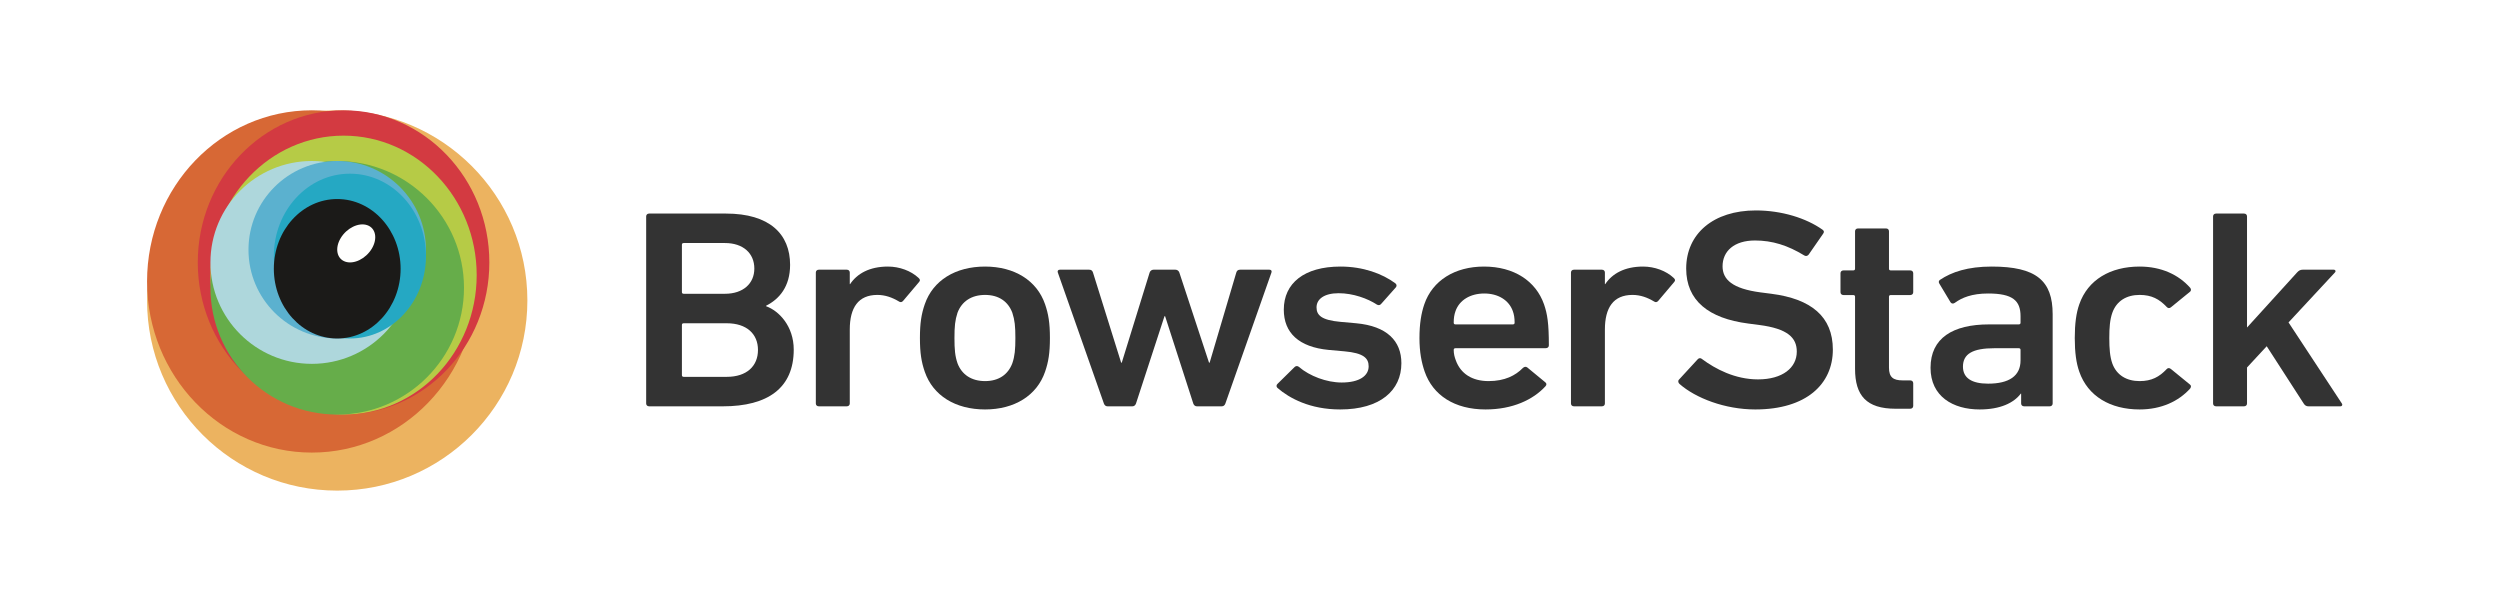
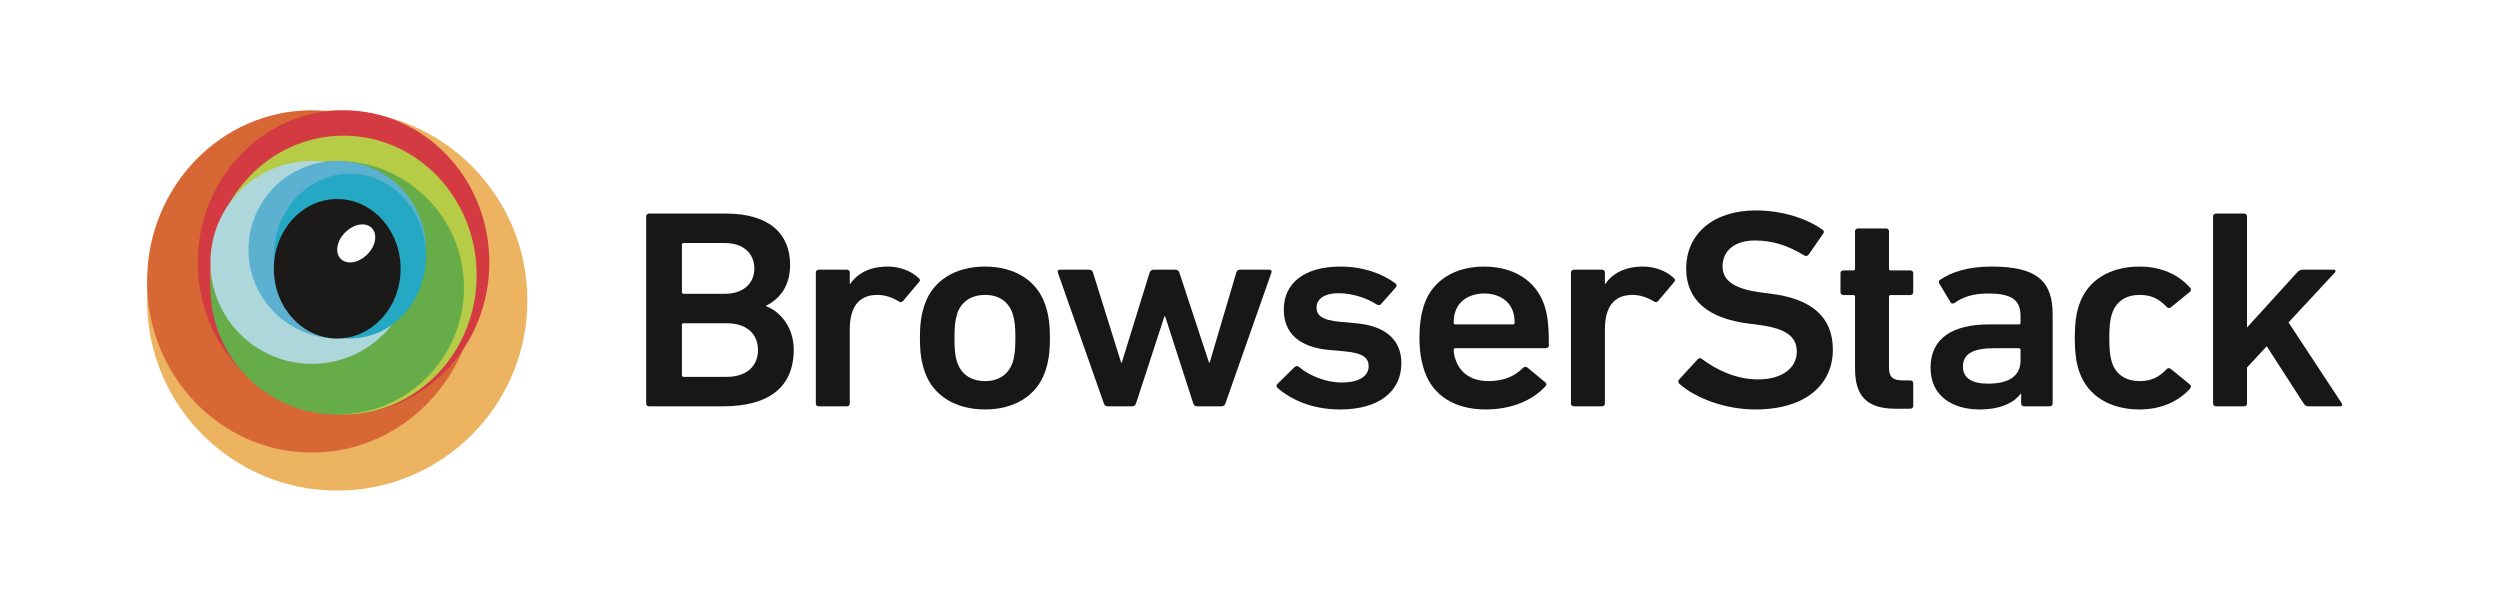
<svg xmlns="http://www.w3.org/2000/svg" width="204" height="49" version="1.1" viewBox="0 0 204 49">
  <g id="browserstack" fill="none" fill-rule="evenodd" stroke="none" stroke-width="1">
    <g transform="translate(12, 9)">
      <g id="Group-2">
        <path id="Fill-1" fill="#ECB360" fill-rule="nonzero" d="M31.034,15.517 C31.034,24.087 24.087,31.034 15.517,31.034 C6.947,31.034 0,24.087 0,15.517 C0,6.947 6.947,0 15.517,0 C24.087,0 31.034,6.947 31.034,15.517" />
        <path id="Fill-2" fill="#D76835" fill-rule="nonzero" d="M26.897,13.966 C26.897,21.678 20.875,27.931 13.448,27.931 C6.021,27.931 0,21.678 0,13.966 C0,6.253 6.021,0 13.448,0 C20.875,0 26.897,6.253 26.897,13.966" />
        <path id="Fill-3" fill="#D33A41" fill-rule="nonzero" d="M27.931,12.414 C27.931,19.27 22.605,24.828 16.034,24.828 C9.464,24.828 4.138,19.27 4.138,12.414 C4.138,5.558 9.464,0 16.034,0 C22.605,0 27.931,5.558 27.931,12.414" />
        <path id="Fill-4" fill="#B6CB46" fill-rule="nonzero" d="M26.897,13.448 C26.897,19.733 22.033,24.828 16.034,24.828 C10.035,24.828 5.172,19.733 5.172,13.448 C5.172,7.164 10.035,2.069 16.034,2.069 C22.033,2.069 26.897,7.164 26.897,13.448" />
        <path id="Fill-5" fill="#66AD4A" fill-rule="nonzero" d="M25.862,14.483 C25.862,20.196 21.23,24.828 15.517,24.828 C9.804,24.828 5.172,20.196 5.172,14.483 C5.172,8.769 9.804,4.138 15.517,4.138 C21.23,4.138 25.862,8.769 25.862,14.483" />
        <path id="Fill-6" fill="#AED7DC" fill-rule="nonzero" d="M21.724,12.414 C21.724,16.984 18.019,20.69 13.448,20.69 C8.877,20.69 5.172,16.984 5.172,12.414 C5.172,7.843 8.877,4.138 13.448,4.138 C18.019,4.138 21.724,7.843 21.724,12.414" />
        <path id="Fill-7" fill="#5BB1CF" fill-rule="nonzero" d="M22.759,11.379 C22.759,15.378 19.517,18.621 15.517,18.621 C11.518,18.621 8.276,15.378 8.276,11.379 C8.276,7.38 11.518,4.138 15.517,4.138 C19.517,4.138 22.759,7.38 22.759,11.379" />
        <path id="Fill-8" fill="#25A8C3" fill-rule="nonzero" d="M22.759,11.896 C22.759,15.61 19.98,18.621 16.552,18.621 C13.124,18.621 10.345,15.61 10.345,11.896 C10.345,8.183 13.124,5.172 16.552,5.172 C19.98,5.172 22.759,8.183 22.759,11.896" />
        <path id="Fill-9" d="M20.69,12.931 C20.69,16.073 18.374,18.621 15.517,18.621 C12.661,18.621 10.345,16.073 10.345,12.931 C10.345,9.789 12.661,7.241 15.517,7.241 C18.374,7.241 20.69,9.789 20.69,12.931" />
        <path id="Fill-11" fill="#1B1A18" fill-rule="nonzero" d="M15.517,18.621 C12.661,18.621 10.345,16.073 10.345,12.931 C10.345,9.789 12.661,7.241 15.517,7.241 C18.374,7.241 20.69,9.789 20.69,12.931 C20.69,16.073 18.374,18.621 15.517,18.621 Z" />
        <path id="Fill-12" fill="#FFFFFE" fill-rule="nonzero" d="M18.34,11.29 C17.847,12.114 16.88,12.59 16.178,12.353 C15.477,12.117 15.307,11.257 15.798,10.434 C16.29,9.61 17.258,9.135 17.96,9.371 C18.661,9.607 18.831,10.467 18.34,11.29" />
      </g>
-       <g id="Group-26" fill="#333333" fill-rule="nonzero" transform="translate(40.34483, 7.241379)">
+       <g id="Group-26" fill="#171717" fill-rule="nonzero" transform="translate(40.34483, 7.241379)">
        <path id="Fill-23" d="M117.326,14.093 C117.079,13.399 116.956,12.52 116.956,11.34 C116.956,10.16 117.079,9.281 117.326,8.587 C118.018,6.598 119.849,5.51 122.247,5.51 C124.027,5.51 125.437,6.181 126.376,7.245 C126.451,7.338 126.475,7.477 126.352,7.57 L124.794,8.841 C124.67,8.934 124.547,8.911 124.448,8.795 C123.855,8.171 123.236,7.824 122.247,7.824 C121.184,7.824 120.368,8.31 120.021,9.281 C119.824,9.836 119.774,10.484 119.774,11.34 C119.774,12.196 119.824,12.867 120.021,13.422 C120.368,14.37 121.184,14.856 122.247,14.856 C123.236,14.856 123.855,14.509 124.448,13.885 C124.547,13.769 124.67,13.769 124.794,13.862 L126.352,15.134 C126.475,15.226 126.451,15.342 126.376,15.458 C125.437,16.499 124.027,17.17 122.247,17.17 C119.849,17.17 118.018,16.082 117.326,14.093" />
        <path id="Fill-25" d="M136.031,16.915 C135.858,16.915 135.735,16.846 135.635,16.684 L132.619,12.011 L131.012,13.746 L131.012,16.684 C131.012,16.823 130.913,16.915 130.765,16.915 L128.489,16.915 C128.341,16.915 128.242,16.823 128.242,16.684 L128.242,1.416 C128.242,1.277 128.341,1.185 128.489,1.185 L130.765,1.185 C130.913,1.185 131.012,1.277 131.012,1.416 L131.012,10.484 L135.092,5.996 C135.24,5.834 135.364,5.765 135.561,5.765 L138.084,5.765 C138.232,5.765 138.281,5.903 138.182,5.996 L134.399,10.068 L138.751,16.684 C138.826,16.776 138.776,16.915 138.628,16.915 L136.031,16.915" />
        <path id="Fill-13" d="M3.448,14.509 L6.959,14.509 C8.591,14.509 9.506,13.63 9.506,12.312 C9.506,11.016 8.591,10.137 6.959,10.137 L3.448,10.137 C3.349,10.137 3.299,10.183 3.299,10.276 L3.299,14.37 C3.299,14.463 3.349,14.509 3.448,14.509 Z M6.811,7.731 C8.294,7.731 9.209,6.899 9.209,5.672 C9.209,4.423 8.294,3.59 6.811,3.59 L3.448,3.59 C3.349,3.59 3.299,3.637 3.299,3.729 L3.299,7.592 C3.299,7.685 3.349,7.731 3.448,7.731 L6.811,7.731 Z M0.382,1.416 C0.382,1.277 0.481,1.185 0.628,1.185 L6.885,1.185 C10.446,1.185 12.127,2.85 12.127,5.372 C12.127,7.153 11.237,8.171 10.173,8.703 L10.173,8.749 C11.212,9.119 12.424,10.368 12.424,12.288 C12.424,15.411 10.322,16.915 6.637,16.915 L0.628,16.915 C0.481,16.915 0.382,16.823 0.382,16.684 L0.382,1.416 Z" />
        <path id="Fill-14" d="M14.475,16.915 C14.326,16.915 14.227,16.823 14.227,16.684 L14.227,5.996 C14.227,5.857 14.326,5.765 14.475,5.765 L16.75,5.765 C16.898,5.765 16.997,5.857 16.997,5.996 L16.997,6.945 L17.022,6.945 C17.59,6.089 18.604,5.51 20.113,5.51 C21.052,5.51 21.992,5.857 22.61,6.436 C22.734,6.551 22.759,6.644 22.659,6.76 L21.349,8.31 C21.25,8.425 21.126,8.448 21.003,8.356 C20.459,8.032 19.89,7.824 19.247,7.824 C17.689,7.824 16.997,8.865 16.997,10.646 L16.997,16.684 C16.997,16.823 16.898,16.915 16.75,16.915 L14.475,16.915" />
        <path id="Fill-15" d="M30.262,13.399 C30.46,12.82 30.51,12.288 30.51,11.34 C30.51,10.392 30.46,9.883 30.262,9.281 C29.916,8.356 29.15,7.824 28.037,7.824 C26.924,7.824 26.133,8.356 25.787,9.281 C25.589,9.883 25.539,10.392 25.539,11.34 C25.539,12.288 25.589,12.82 25.787,13.399 C26.133,14.324 26.924,14.856 28.037,14.856 C29.15,14.856 29.916,14.324 30.262,13.399 Z M23.116,14.093 C22.844,13.306 22.721,12.566 22.721,11.34 C22.721,10.114 22.844,9.374 23.116,8.587 C23.784,6.644 25.614,5.51 28.037,5.51 C30.436,5.51 32.265,6.644 32.933,8.587 C33.205,9.374 33.329,10.114 33.329,11.34 C33.329,12.566 33.205,13.306 32.933,14.093 C32.265,16.036 30.436,17.17 28.037,17.17 C25.614,17.17 23.784,16.036 23.116,14.093 Z" />
        <path id="Fill-16" d="M45.323,16.915 C45.175,16.915 45.076,16.823 45.026,16.684 L42.727,9.559 L42.678,9.559 L40.353,16.684 C40.303,16.823 40.205,16.915 40.056,16.915 L38.029,16.915 C37.88,16.915 37.781,16.823 37.732,16.684 L33.973,5.996 C33.924,5.857 33.998,5.765 34.147,5.765 L36.52,5.765 C36.693,5.765 36.792,5.834 36.842,5.996 L39.141,13.353 L39.191,13.353 L41.466,5.996 C41.515,5.857 41.639,5.765 41.787,5.765 L43.568,5.765 C43.716,5.765 43.84,5.857 43.889,5.996 L46.312,13.353 L46.362,13.353 L48.538,5.996 C48.587,5.834 48.686,5.765 48.859,5.765 L51.233,5.765 C51.381,5.765 51.456,5.857 51.406,5.996 L47.647,16.684 C47.598,16.823 47.499,16.915 47.351,16.915 L45.323,16.915" />
        <path id="Fill-17" d="M51.894,15.411 C51.795,15.319 51.795,15.18 51.894,15.088 L53.303,13.7 C53.402,13.607 53.551,13.607 53.65,13.7 C54.515,14.44 55.9,14.972 57.136,14.972 C58.595,14.972 59.337,14.417 59.337,13.653 C59.337,12.982 58.917,12.566 57.359,12.427 L56.073,12.312 C53.65,12.08 52.413,10.924 52.413,9.026 C52.413,6.875 54.07,5.51 57.037,5.51 C58.892,5.51 60.45,6.089 61.513,6.875 C61.637,6.968 61.637,7.106 61.563,7.199 L60.351,8.564 C60.252,8.68 60.128,8.68 60.005,8.61 C59.263,8.124 58.076,7.685 56.889,7.685 C55.702,7.685 55.084,8.171 55.084,8.841 C55.084,9.49 55.504,9.883 57.037,10.022 L58.323,10.137 C60.821,10.368 62.008,11.571 62.008,13.399 C62.008,15.62 60.277,17.17 57.012,17.17 C54.565,17.17 52.883,16.268 51.894,15.411" />
        <path id="Fill-18" d="M71.1,9.142 C70.778,8.24 69.888,7.708 68.775,7.708 C67.638,7.708 66.747,8.24 66.426,9.142 C66.327,9.42 66.278,9.697 66.278,10.091 C66.278,10.183 66.327,10.23 66.426,10.23 L71.1,10.23 C71.199,10.23 71.248,10.183 71.248,10.091 C71.248,9.697 71.199,9.42 71.1,9.142 Z M63.904,14.07 C63.657,13.353 63.483,12.497 63.483,11.34 C63.483,10.183 63.632,9.304 63.879,8.587 C64.547,6.644 66.376,5.51 68.75,5.51 C71.199,5.51 72.979,6.69 73.646,8.587 C73.919,9.374 74.042,10.137 74.042,11.942 C74.042,12.08 73.943,12.173 73.77,12.173 L66.426,12.173 C66.327,12.173 66.278,12.219 66.278,12.312 C66.278,12.635 66.352,12.913 66.451,13.167 C66.846,14.255 67.786,14.856 69.121,14.856 C70.457,14.856 71.322,14.394 71.915,13.792 C72.039,13.677 72.163,13.653 72.286,13.746 L73.745,14.949 C73.869,15.041 73.869,15.157 73.77,15.273 C72.756,16.383 71.075,17.17 68.874,17.17 C66.352,17.17 64.571,16.013 63.904,14.07 Z" />
        <path id="Fill-19" d="M76.093,16.915 C75.945,16.915 75.846,16.823 75.846,16.684 L75.846,5.996 C75.846,5.857 75.945,5.765 76.093,5.765 L78.368,5.765 C78.517,5.765 78.615,5.857 78.615,5.996 L78.615,6.945 L78.64,6.945 C79.209,6.089 80.222,5.51 81.731,5.51 C82.671,5.51 83.61,5.857 84.228,6.436 C84.352,6.551 84.377,6.644 84.278,6.76 L82.967,8.31 C82.869,8.425 82.745,8.448 82.621,8.356 C82.077,8.032 81.509,7.824 80.866,7.824 C79.308,7.824 78.615,8.865 78.615,10.646 L78.615,16.684 C78.615,16.823 78.517,16.915 78.368,16.915 L76.093,16.915" />
        <path id="Fill-20" d="M84.704,15.088 C84.605,14.995 84.556,14.856 84.655,14.741 L86.188,13.075 C86.287,12.959 86.435,12.959 86.534,13.052 C87.622,13.862 89.229,14.717 91.108,14.717 C93.111,14.717 94.273,13.769 94.273,12.451 C94.273,11.317 93.532,10.577 91.207,10.276 L90.317,10.16 C87.078,9.744 85.248,8.286 85.248,5.672 C85.248,2.827 87.473,0.93 90.935,0.93 C93.037,0.93 95.04,1.555 96.375,2.503 C96.499,2.596 96.524,2.688 96.425,2.827 L95.238,4.539 C95.139,4.654 95.016,4.678 94.892,4.608 C93.532,3.776 92.271,3.382 90.861,3.382 C89.155,3.382 88.216,4.261 88.216,5.487 C88.216,6.574 89.031,7.315 91.306,7.616 L92.197,7.731 C95.436,8.148 97.216,9.582 97.216,12.288 C97.216,15.088 95.065,17.17 90.886,17.17 C88.414,17.17 86.015,16.244 84.704,15.088" />
        <path id="Fill-21" d="M102.34,17.112 C99.941,17.112 99.027,16.025 99.027,13.85 L99.027,7.974 C99.027,7.882 98.977,7.835 98.878,7.835 L98.086,7.835 C97.939,7.835 97.839,7.743 97.839,7.604 L97.839,6.054 C97.839,5.915 97.939,5.823 98.086,5.823 L98.878,5.823 C98.977,5.823 99.027,5.776 99.027,5.684 L99.027,2.63 C99.027,2.491 99.126,2.399 99.274,2.399 L101.549,2.399 C101.697,2.399 101.796,2.491 101.796,2.63 L101.796,5.684 C101.796,5.776 101.845,5.823 101.944,5.823 L103.527,5.823 C103.675,5.823 103.774,5.915 103.774,6.054 L103.774,7.604 C103.774,7.743 103.675,7.835 103.527,7.835 L101.944,7.835 C101.845,7.835 101.796,7.882 101.796,7.974 L101.796,13.758 C101.796,14.544 102.142,14.798 102.909,14.798 L103.527,14.798 C103.675,14.798 103.774,14.891 103.774,15.03 L103.774,16.88 C103.774,17.019 103.675,17.112 103.527,17.112 L102.34,17.112" />
        <path id="Fill-22" d="M112.531,13.167 L112.531,12.312 C112.531,12.219 112.481,12.173 112.382,12.173 L110.404,12.173 C108.624,12.173 107.832,12.635 107.832,13.677 C107.832,14.602 108.549,15.065 109.885,15.065 C111.591,15.065 112.531,14.44 112.531,13.167 Z M112.827,16.915 C112.679,16.915 112.58,16.823 112.58,16.684 L112.58,15.874 L112.555,15.874 C111.986,16.638 110.874,17.17 109.193,17.17 C107.017,17.17 105.187,16.106 105.187,13.769 C105.187,11.34 107.017,10.23 109.959,10.23 L112.382,10.23 C112.481,10.23 112.531,10.183 112.531,10.091 L112.531,9.559 C112.531,8.286 111.887,7.708 109.885,7.708 C108.549,7.708 107.733,8.055 107.165,8.472 C107.041,8.564 106.893,8.541 106.819,8.425 L105.904,6.899 C105.83,6.783 105.854,6.667 105.953,6.598 C106.918,5.95 108.228,5.51 110.182,5.51 C113.817,5.51 115.152,6.667 115.152,9.397 L115.152,16.684 C115.152,16.823 115.053,16.915 114.905,16.915 L112.827,16.915 Z" />
      </g>
    </g>
  </g>
</svg>
